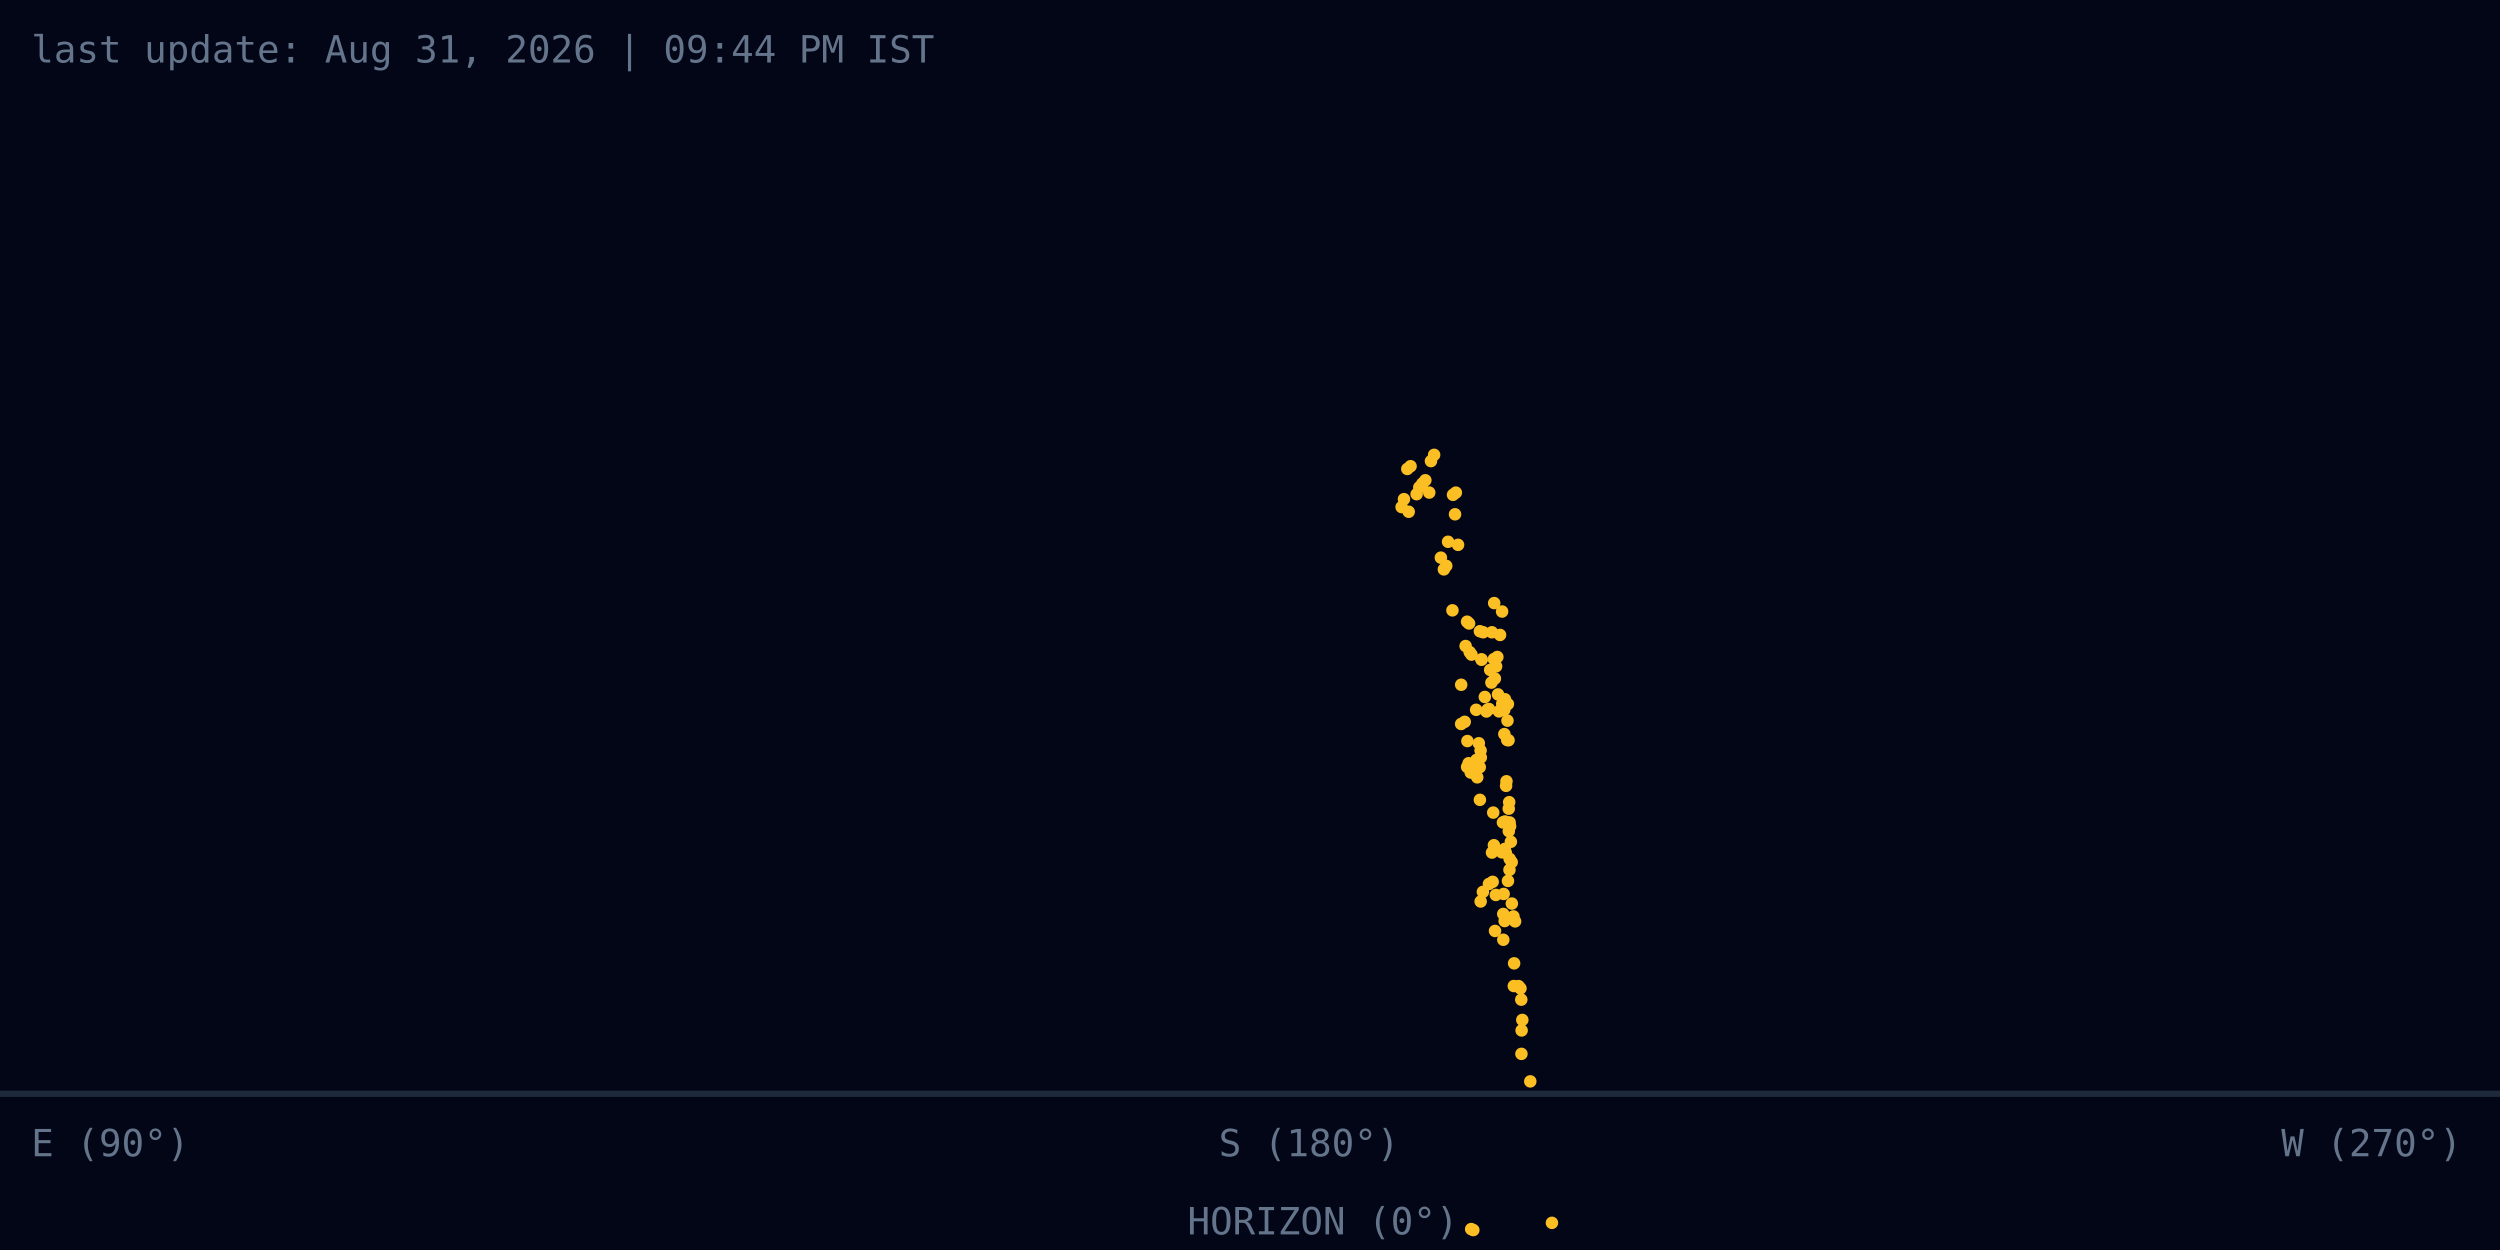
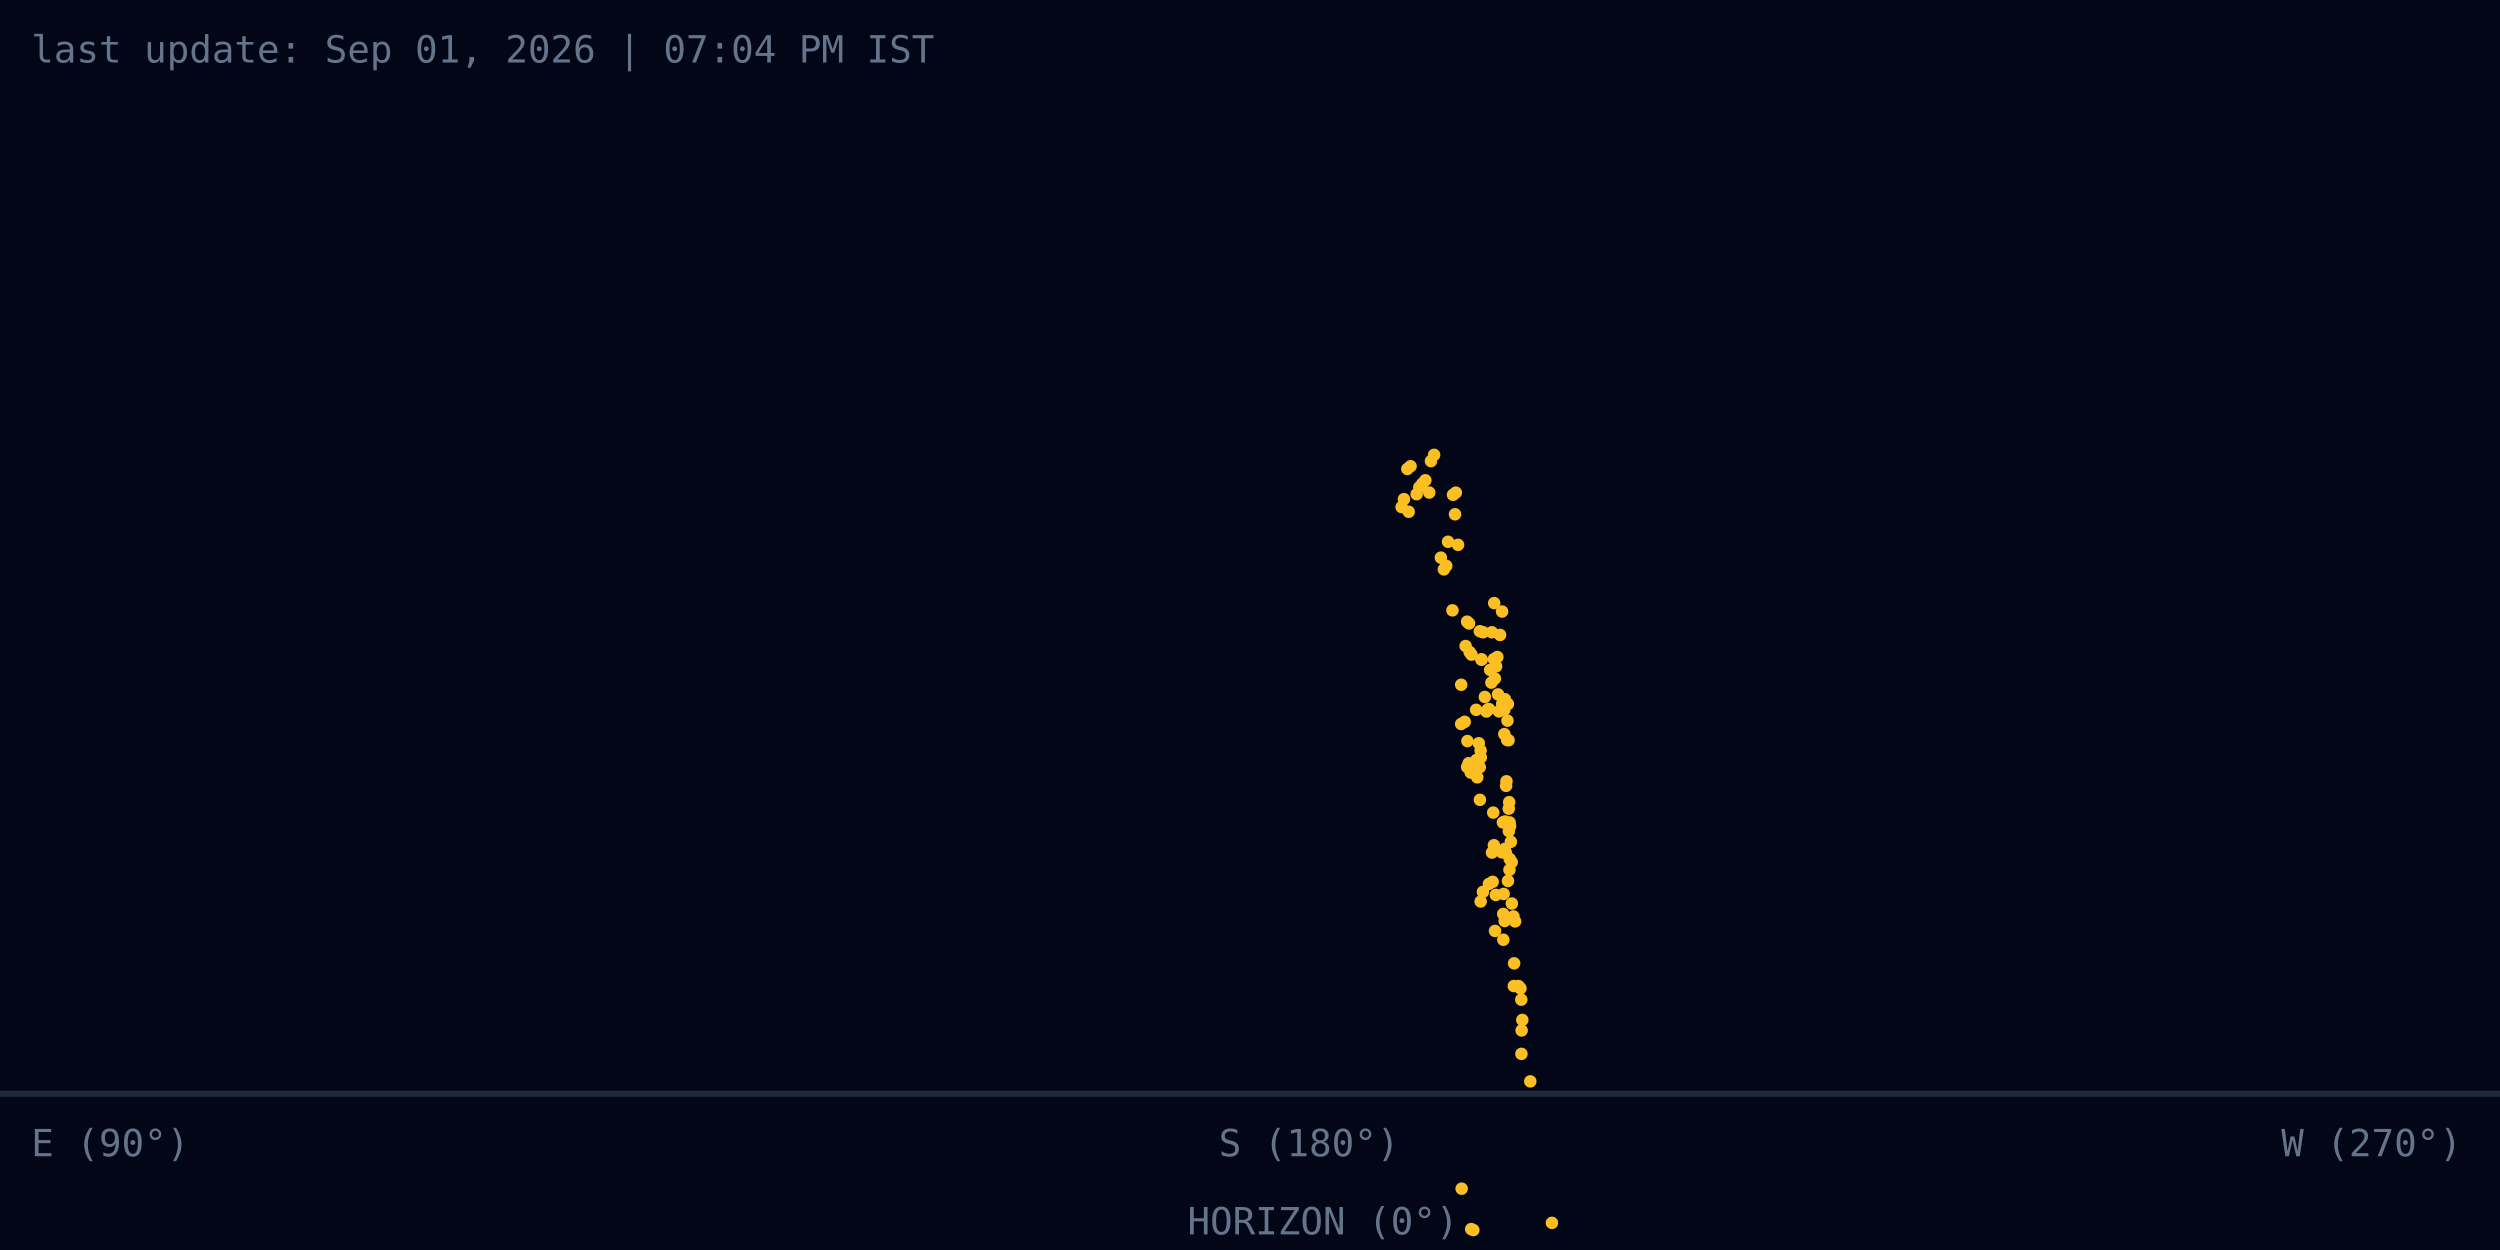
<svg xmlns="http://www.w3.org/2000/svg" width="800" height="400" viewBox="0 0 800 400">
  <rect width="800" height="400" fill="#020617" />
-   <text id="last-update" x="10" y="20" fill="#64748b" font-family="monospace">last update: Aug 31, 2026 | 09:44 PM IST</text>
+   <text id="last-update" x="10" y="20" fill="#64748b" font-family="monospace">last update: Sep 01, 2026 | 07:04 PM IST</text>
  <line x1="0" y1="350" x2="800" y2="350" stroke="#1e293b" stroke-width="2" />
  <text x="380" y="395" fill="#64748b" font-size="12" font-family="monospace">HORIZON (0°)</text>
  <text x="730" y="370" fill="#64748b" font-size="12" font-family="monospace">W (270°)</text>
  <text x="390" y="370" fill="#64748b" font-size="12" font-family="monospace">S (180°)</text>
  <text x="10" y="370" fill="#64748b" font-size="12" font-family="monospace">E (90°)</text>
  <g id="analemma-points">
    <circle cx=" 465.61" cy=" 164.57" r="2" fill="#fbbf24">
 </circle>
    <circle cx=" 467.57" cy=" 231.67" r="2" fill="#fbbf24">
 </circle>
    <circle cx=" 467.58" cy=" 219.12" r="2" fill="#fbbf24">
 </circle>
    <circle cx=" 468.71" cy=" 230.98" r="2" fill="#fbbf24">
 </circle>
    <circle cx=" 469.57" cy=" 237.14" r="2" fill="#fbbf24">
 </circle>
    <circle cx=" 469.00" cy=" 206.73" r="2" fill="#fbbf24">
 </circle>
    <circle cx=" 469.47" cy=" 198.94" r="2" fill="#fbbf24">
 </circle>
    <circle cx=" 470.10" cy=" 199.51" r="2" fill="#fbbf24">
 </circle>
    <circle cx=" 474.53" cy=" 285.41" r="2" fill="#fbbf24">
 </circle>
    <circle cx=" 472.47" cy=" 243.18" r="2" fill="#fbbf24">
 </circle>
    <circle cx=" 473.57" cy=" 255.95" r="2" fill="#fbbf24">
 </circle>
    <circle cx=" 473.22" cy=" 237.84" r="2" fill="#fbbf24">
 </circle>
    <circle cx=" 473.79" cy=" 240.17" r="2" fill="#fbbf24">
 </circle>
    <circle cx=" 473.56" cy=" 201.99" r="2" fill="#fbbf24">
 </circle>
    <circle cx=" 474.09" cy=" 210.99" r="2" fill="#fbbf24">
 </circle>
    <circle cx=" 478.41" cy=" 297.90" r="2" fill="#fbbf24">
 </circle>
    <circle cx=" 477.65" cy=" 282.19" r="2" fill="#fbbf24">
 </circle>
    <circle cx=" 477.44" cy=" 272.82" r="2" fill="#fbbf24">
 </circle>
    <circle cx=" 478.67" cy=" 286.38" r="2" fill="#fbbf24">
 </circle>
    <circle cx=" 478.05" cy=" 270.47" r="2" fill="#fbbf24">
 </circle>
    <circle cx=" 476.85" cy=" 214.37" r="2" fill="#fbbf24">
 </circle>
    <circle cx=" 477.25" cy=" 218.44" r="2" fill="#fbbf24">
 </circle>
    <circle cx=" 481.06" cy=" 300.72" r="2" fill="#fbbf24">
 </circle>
    <circle cx=" 481.04" cy=" 292.47" r="2" fill="#fbbf24">
 </circle>
    <circle cx=" 481.49" cy=" 294.73" r="2" fill="#fbbf24">
 </circle>
    <circle cx=" 481.17" cy=" 286.06" r="2" fill="#fbbf24">
 </circle>
    <circle cx=" 479.37" cy=" 222.21" r="2" fill="#fbbf24">
 </circle>
    <circle cx=" 479.67" cy=" 227.65" r="2" fill="#fbbf24">
 </circle>
    <circle cx=" 498.29" cy=" 411.31" r="2" fill="#fbbf24">
 </circle>
    <circle cx=" 498.34" cy=" 411.53" r="2" fill="#fbbf24">
 </circle>
    <circle cx=" 484.42" cy=" 315.53" r="2" fill="#fbbf24">
 </circle>
    <circle cx=" 486.86" cy=" 337.24" r="2" fill="#fbbf24">
 </circle>
    <circle cx=" 481.87" cy=" 272.88" r="2" fill="#fbbf24">
 </circle>
    <circle cx=" 482.55" cy=" 281.90" r="2" fill="#fbbf24">
 </circle>
    <circle cx=" 481.19" cy=" 226.61" r="2" fill="#fbbf24">
 </circle>
    <circle cx=" 481.39" cy=" 234.91" r="2" fill="#fbbf24">
 </circle>
    <circle cx=" 486.92" cy=" 329.74" r="2" fill="#fbbf24">
 </circle>
    <circle cx=" 483.03" cy=" 278.36" r="2" fill="#fbbf24">
 </circle>
    <circle cx=" 483.79" cy=" 289.14" r="2" fill="#fbbf24">
 </circle>
    <circle cx=" 485.93" cy=" 315.55" r="2" fill="#fbbf24">
 </circle>
    <circle cx=" 484.30" cy=" 293.26" r="2" fill="#fbbf24">
 </circle>
    <circle cx=" 482.30" cy=" 236.80" r="2" fill="#fbbf24">
 </circle>
    <circle cx=" 482.80" cy=" 258.78" r="2" fill="#fbbf24">
 </circle>
    <circle cx=" 501.22" cy=" 413.90" r="2" fill="#fbbf24">
 </circle>
    <circle cx=" 489.69" cy=" 346.04" r="2" fill="#fbbf24">
 </circle>
    <circle cx=" 486.81" cy=" 319.89" r="2" fill="#fbbf24">
 </circle>
    <circle cx=" 484.83" cy=" 294.84" r="2" fill="#fbbf24">
 </circle>
    <circle cx=" 486.55" cy=" 316.29" r="2" fill="#fbbf24">
 </circle>
    <circle cx=" 482.73" cy=" 236.88" r="2" fill="#fbbf24">
 </circle>
    <circle cx=" 483.48" cy=" 269.37" r="2" fill="#fbbf24">
 </circle>
    <circle cx=" 496.62" cy=" 391.31" r="2" fill="#fbbf24">
 </circle>
    <circle cx=" 483.75" cy=" 275.90" r="2" fill="#fbbf24">
 </circle>
    <circle cx=" 483.23" cy=" 264.40" r="2" fill="#fbbf24">
 </circle>
    <circle cx=" 482.94" cy=" 256.70" r="2" fill="#fbbf24">
 </circle>
    <circle cx=" 483.08" cy=" 263.17" r="2" fill="#fbbf24">
 </circle>
    <circle cx=" 482.53" cy=" 225.29" r="2" fill="#fbbf24">
 </circle>
    <circle cx=" 482.39" cy=" 230.61" r="2" fill="#fbbf24">
 </circle>
    <circle cx=" 487.14" cy=" 326.38" r="2" fill="#fbbf24">
 </circle>
    <circle cx=" 482.82" cy=" 265.96" r="2" fill="#fbbf24">
 </circle>
    <circle cx=" 483.09" cy=" 274.84" r="2" fill="#fbbf24">
 </circle>
    <circle cx=" 482.07" cy=" 250.01" r="2" fill="#fbbf24">
 </circle>
    <circle cx=" 481.95" cy=" 251.47" r="2" fill="#fbbf24">
 </circle>
    <circle cx=" 481.58" cy=" 223.76" r="2" fill="#fbbf24">
 </circle>
    <circle cx=" 481.36" cy=" 227.15" r="2" fill="#fbbf24">
 </circle>
    <circle cx=" 484.52" cy=" 308.27" r="2" fill="#fbbf24">
 </circle>
    <circle cx=" 481.59" cy=" 262.88" r="2" fill="#fbbf24">
 </circle>
    <circle cx=" 480.71" cy=" 225.23" r="2" fill="#fbbf24">
 </circle>
    <circle cx=" 481.54" cy=" 271.65" r="2" fill="#fbbf24">
 </circle>
    <circle cx=" 480.94" cy=" 263.18" r="2" fill="#fbbf24">
 </circle>
    <circle cx=" 480.67" cy=" 195.69" r="2" fill="#fbbf24">
 </circle>
    <circle cx=" 480.02" cy=" 203.18" r="2" fill="#fbbf24">
 </circle>
    <circle cx=" 480.62" cy=" 272.75" r="2" fill="#fbbf24">
 </circle>
    <circle cx=" 479.15" cy=" 210.24" r="2" fill="#fbbf24">
 </circle>
    <circle cx=" 478.75" cy=" 213.23" r="2" fill="#fbbf24">
 </circle>
    <circle cx=" 478.36" cy=" 217.14" r="2" fill="#fbbf24">
 </circle>
    <circle cx=" 478.05" cy=" 210.91" r="2" fill="#fbbf24">
 </circle>
    <circle cx=" 478.14" cy=" 192.99" r="2" fill="#fbbf24">
 </circle>
    <circle cx=" 477.41" cy=" 202.33" r="2" fill="#fbbf24">
 </circle>
    <circle cx=" 477.83" cy=" 260.03" r="2" fill="#fbbf24">
 </circle>
    <circle cx=" 476.48" cy=" 226.89" r="2" fill="#fbbf24">
 </circle>
    <circle cx=" 476.07" cy=" 227.06" r="2" fill="#fbbf24">
 </circle>
    <circle cx=" 475.66" cy=" 227.68" r="2" fill="#fbbf24">
 </circle>
    <circle cx=" 475.15" cy=" 223.03" r="2" fill="#fbbf24">
 </circle>
    <circle cx=" 474.61" cy=" 202.32" r="2" fill="#fbbf24">
 </circle>
    <circle cx=" 474.09" cy=" 211.11" r="2" fill="#fbbf24">
 </circle>
    <circle cx=" 476.46" cy=" 282.87" r="2" fill="#fbbf24">
 </circle>
    <circle cx=" 473.86" cy=" 242.39" r="2" fill="#fbbf24">
 </circle>
    <circle cx=" 473.52" cy=" 245.50" r="2" fill="#fbbf24">
 </circle>
    <circle cx=" 472.37" cy=" 227.14" r="2" fill="#fbbf24">
 </circle>
    <circle cx=" 472.72" cy=" 248.75" r="2" fill="#fbbf24">
 </circle>
    <circle cx=" 470.88" cy=" 209.48" r="2" fill="#fbbf24">
 </circle>
    <circle cx=" 470.29" cy=" 208.66" r="2" fill="#fbbf24">
 </circle>
    <circle cx=" 473.81" cy=" 288.48" r="2" fill="#fbbf24">
 </circle>
    <circle cx=" 470.64" cy=" 247.22" r="2" fill="#fbbf24">
 </circle>
    <circle cx=" 469.96" cy=" 244.24" r="2" fill="#fbbf24">
 </circle>
    <circle cx=" 469.48" cy=" 245.43" r="2" fill="#fbbf24">
 </circle>
    <circle cx=" 466.58" cy=" 174.35" r="2" fill="#fbbf24">
 </circle>
    <circle cx=" 465.87" cy=" 157.64" r="2" fill="#fbbf24">
 </circle>
    <circle cx=" 464.97" cy=" 158.34" r="2" fill="#fbbf24">
 </circle>
    <circle cx=" 464.78" cy=" 195.31" r="2" fill="#fbbf24">
 </circle>
    <circle cx=" 463.38" cy=" 173.37" r="2" fill="#fbbf24">
 </circle>
    <circle cx=" 462.80" cy=" 181.08" r="2" fill="#fbbf24">
 </circle>
    <circle cx=" 462.04" cy=" 182.20" r="2" fill="#fbbf24">
 </circle>
    <circle cx=" 461.08" cy=" 178.45" r="2" fill="#fbbf24">
 </circle>
    <circle cx=" 458.92" cy=" 145.55" r="2" fill="#fbbf24">
 </circle>
    <circle cx=" 457.91" cy=" 147.55" r="2" fill="#fbbf24">
 </circle>
    <circle cx=" 457.36" cy=" 157.62" r="2" fill="#fbbf24">
 </circle>
    <circle cx=" 456.11" cy=" 153.69" r="2" fill="#fbbf24">
 </circle>
    <circle cx=" 455.13" cy=" 154.77" r="2" fill="#fbbf24">
 </circle>
    <circle cx=" 454.18" cy=" 155.94" r="2" fill="#fbbf24">
 </circle>
    <circle cx=" 453.32" cy=" 158.14" r="2" fill="#fbbf24">
 </circle>
    <circle cx=" 451.38" cy=" 149.19" r="2" fill="#fbbf24">
 </circle>
    <circle cx=" 450.34" cy=" 150.06" r="2" fill="#fbbf24">
 </circle>
    <circle cx=" 450.78" cy=" 163.76" r="2" fill="#fbbf24">
 </circle>
    <circle cx=" 449.27" cy=" 159.73" r="2" fill="#fbbf24">
 </circle>
    <circle cx=" 448.52" cy=" 162.26" r="2" fill="#fbbf24">
 </circle>
    <circle cx=" 20.26" cy=" 571.97" r="2" fill="#fbbf24">
 </circle>
    <circle cx=" 74.33" cy=" 546.37" r="2" fill="#fbbf24">
 </circle>
    <circle cx=" 471.46" cy=" 393.62" r="2" fill="#fbbf24">
 </circle>
    <circle cx=" 470.78" cy=" 393.31" r="2" fill="#fbbf24">
 </circle>
    <circle cx=" 495.37" cy=" 503.27" r="2" fill="#fbbf24">
 </circle>
+     <circle cx=" 467.73" cy=" 380.38" r="2" fill="#fbbf24">
+  </circle>
  </g>
</svg>
